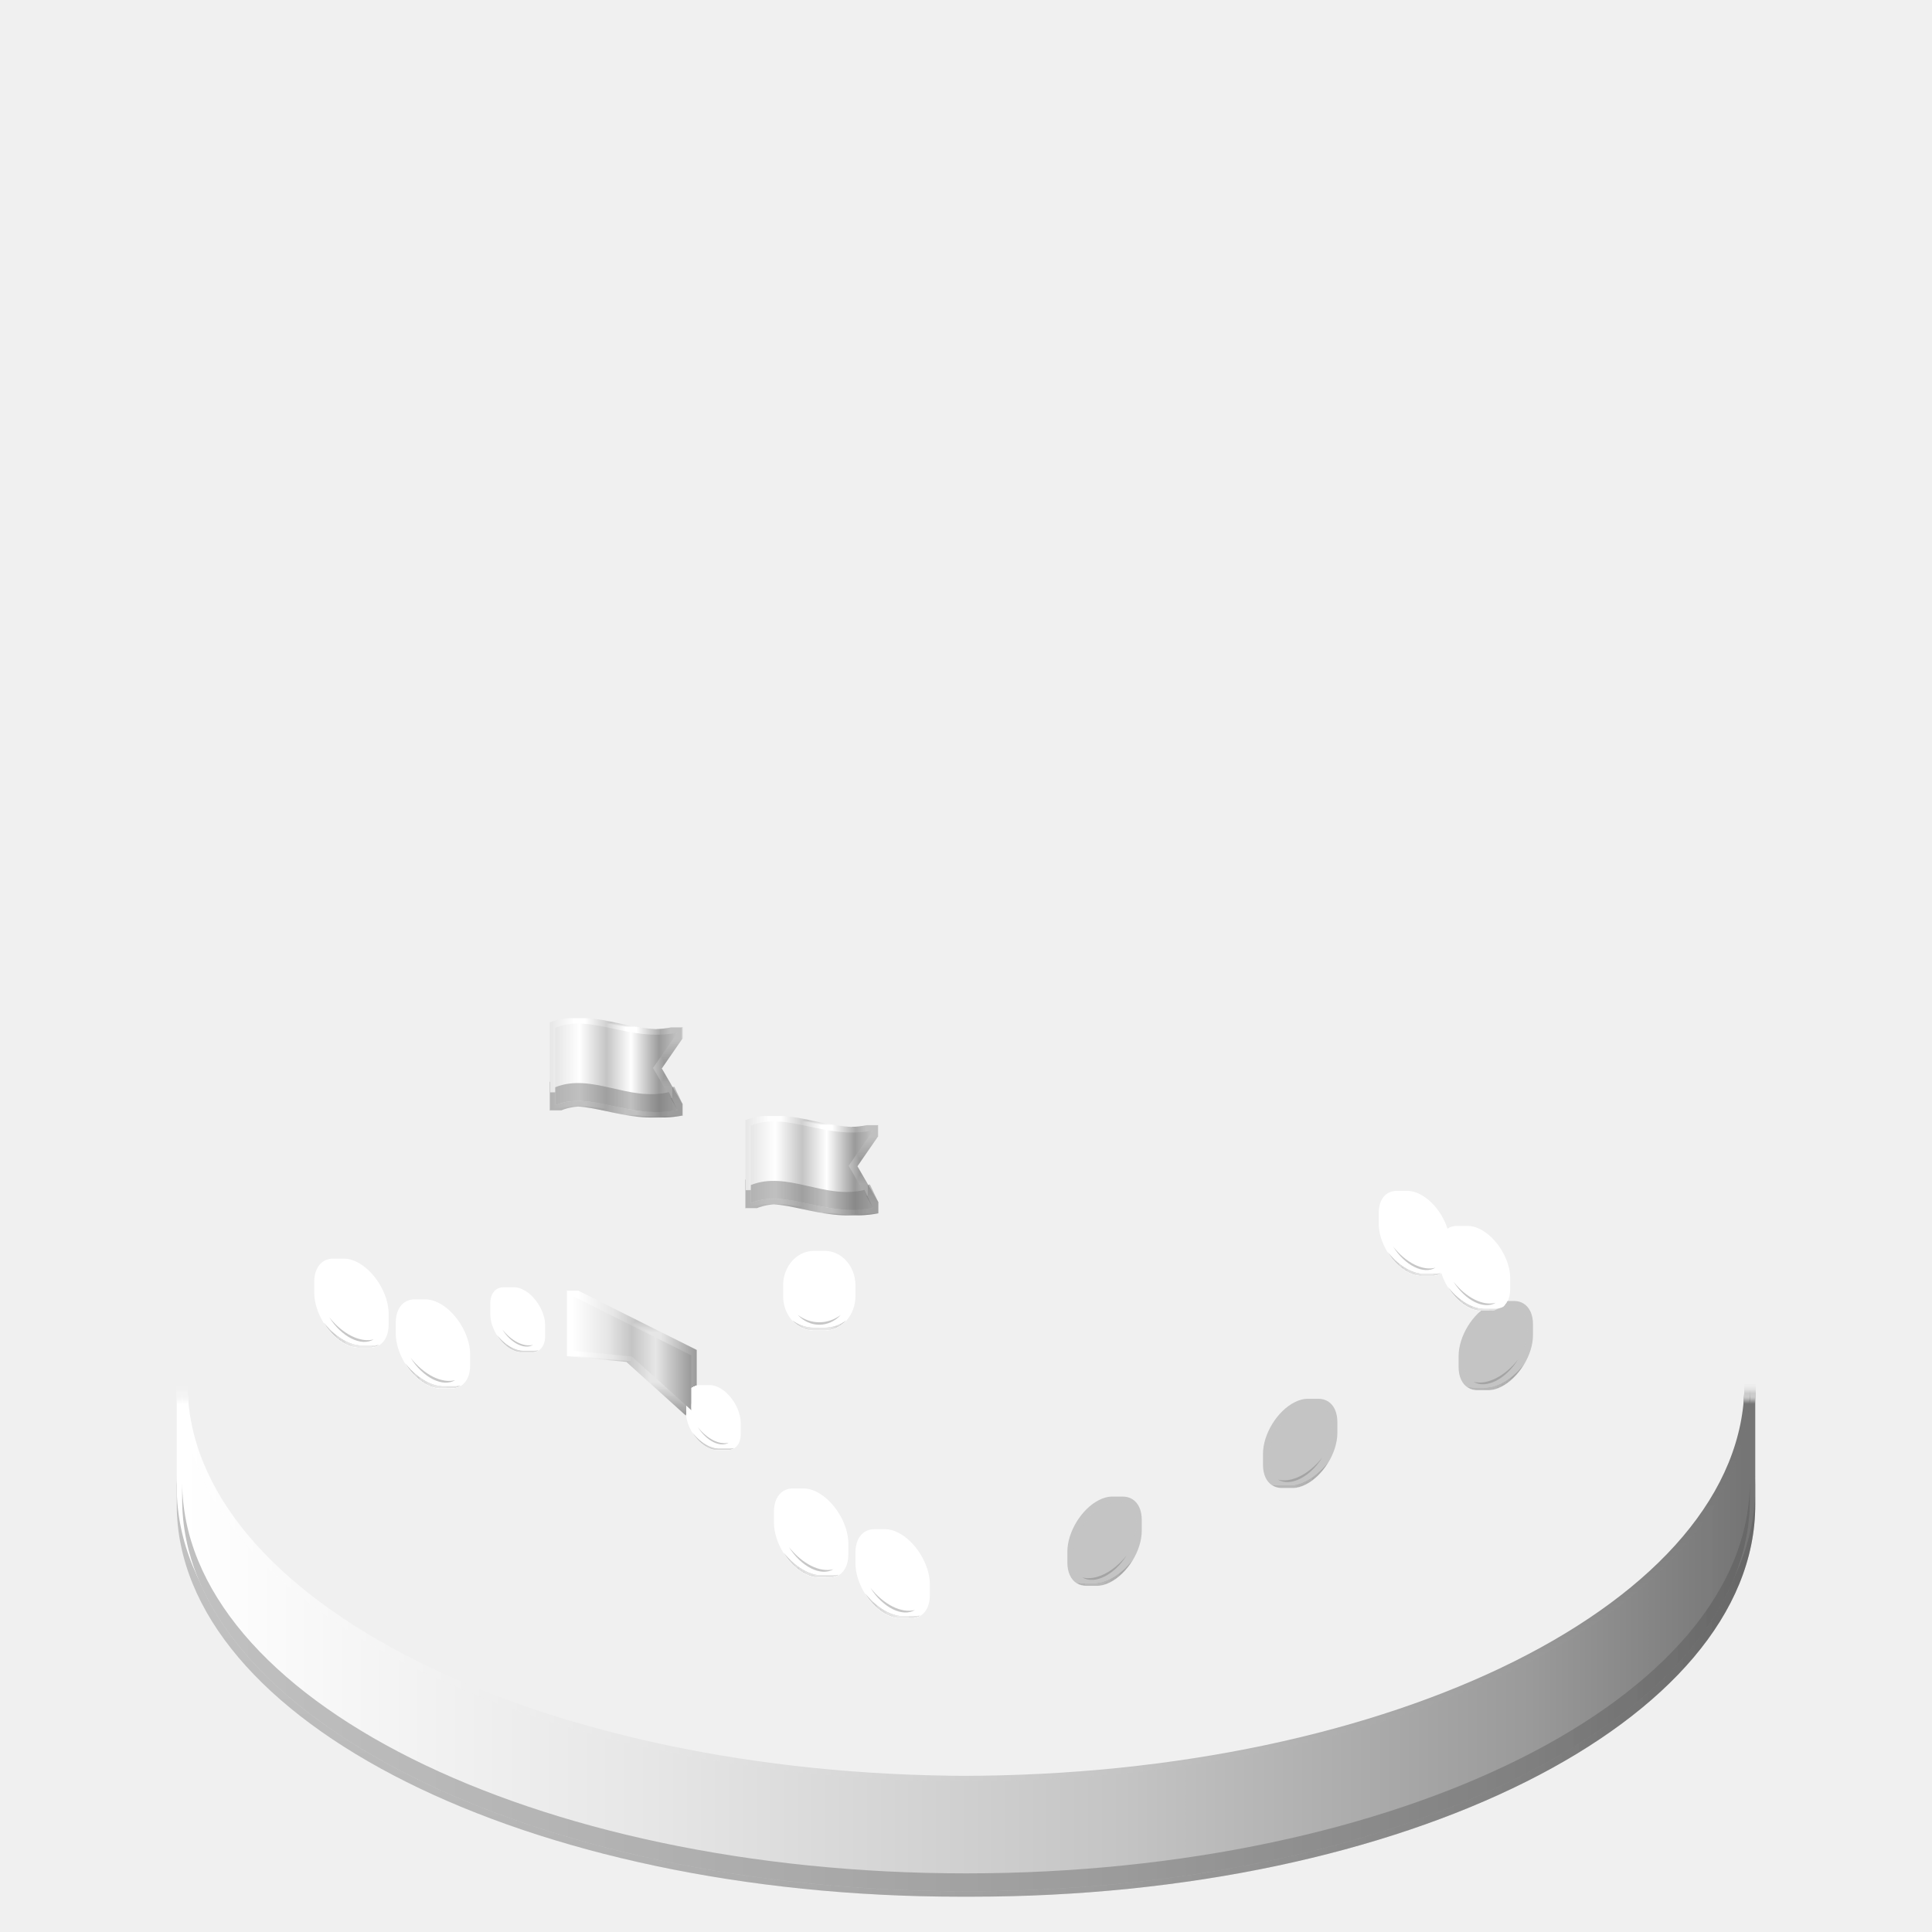
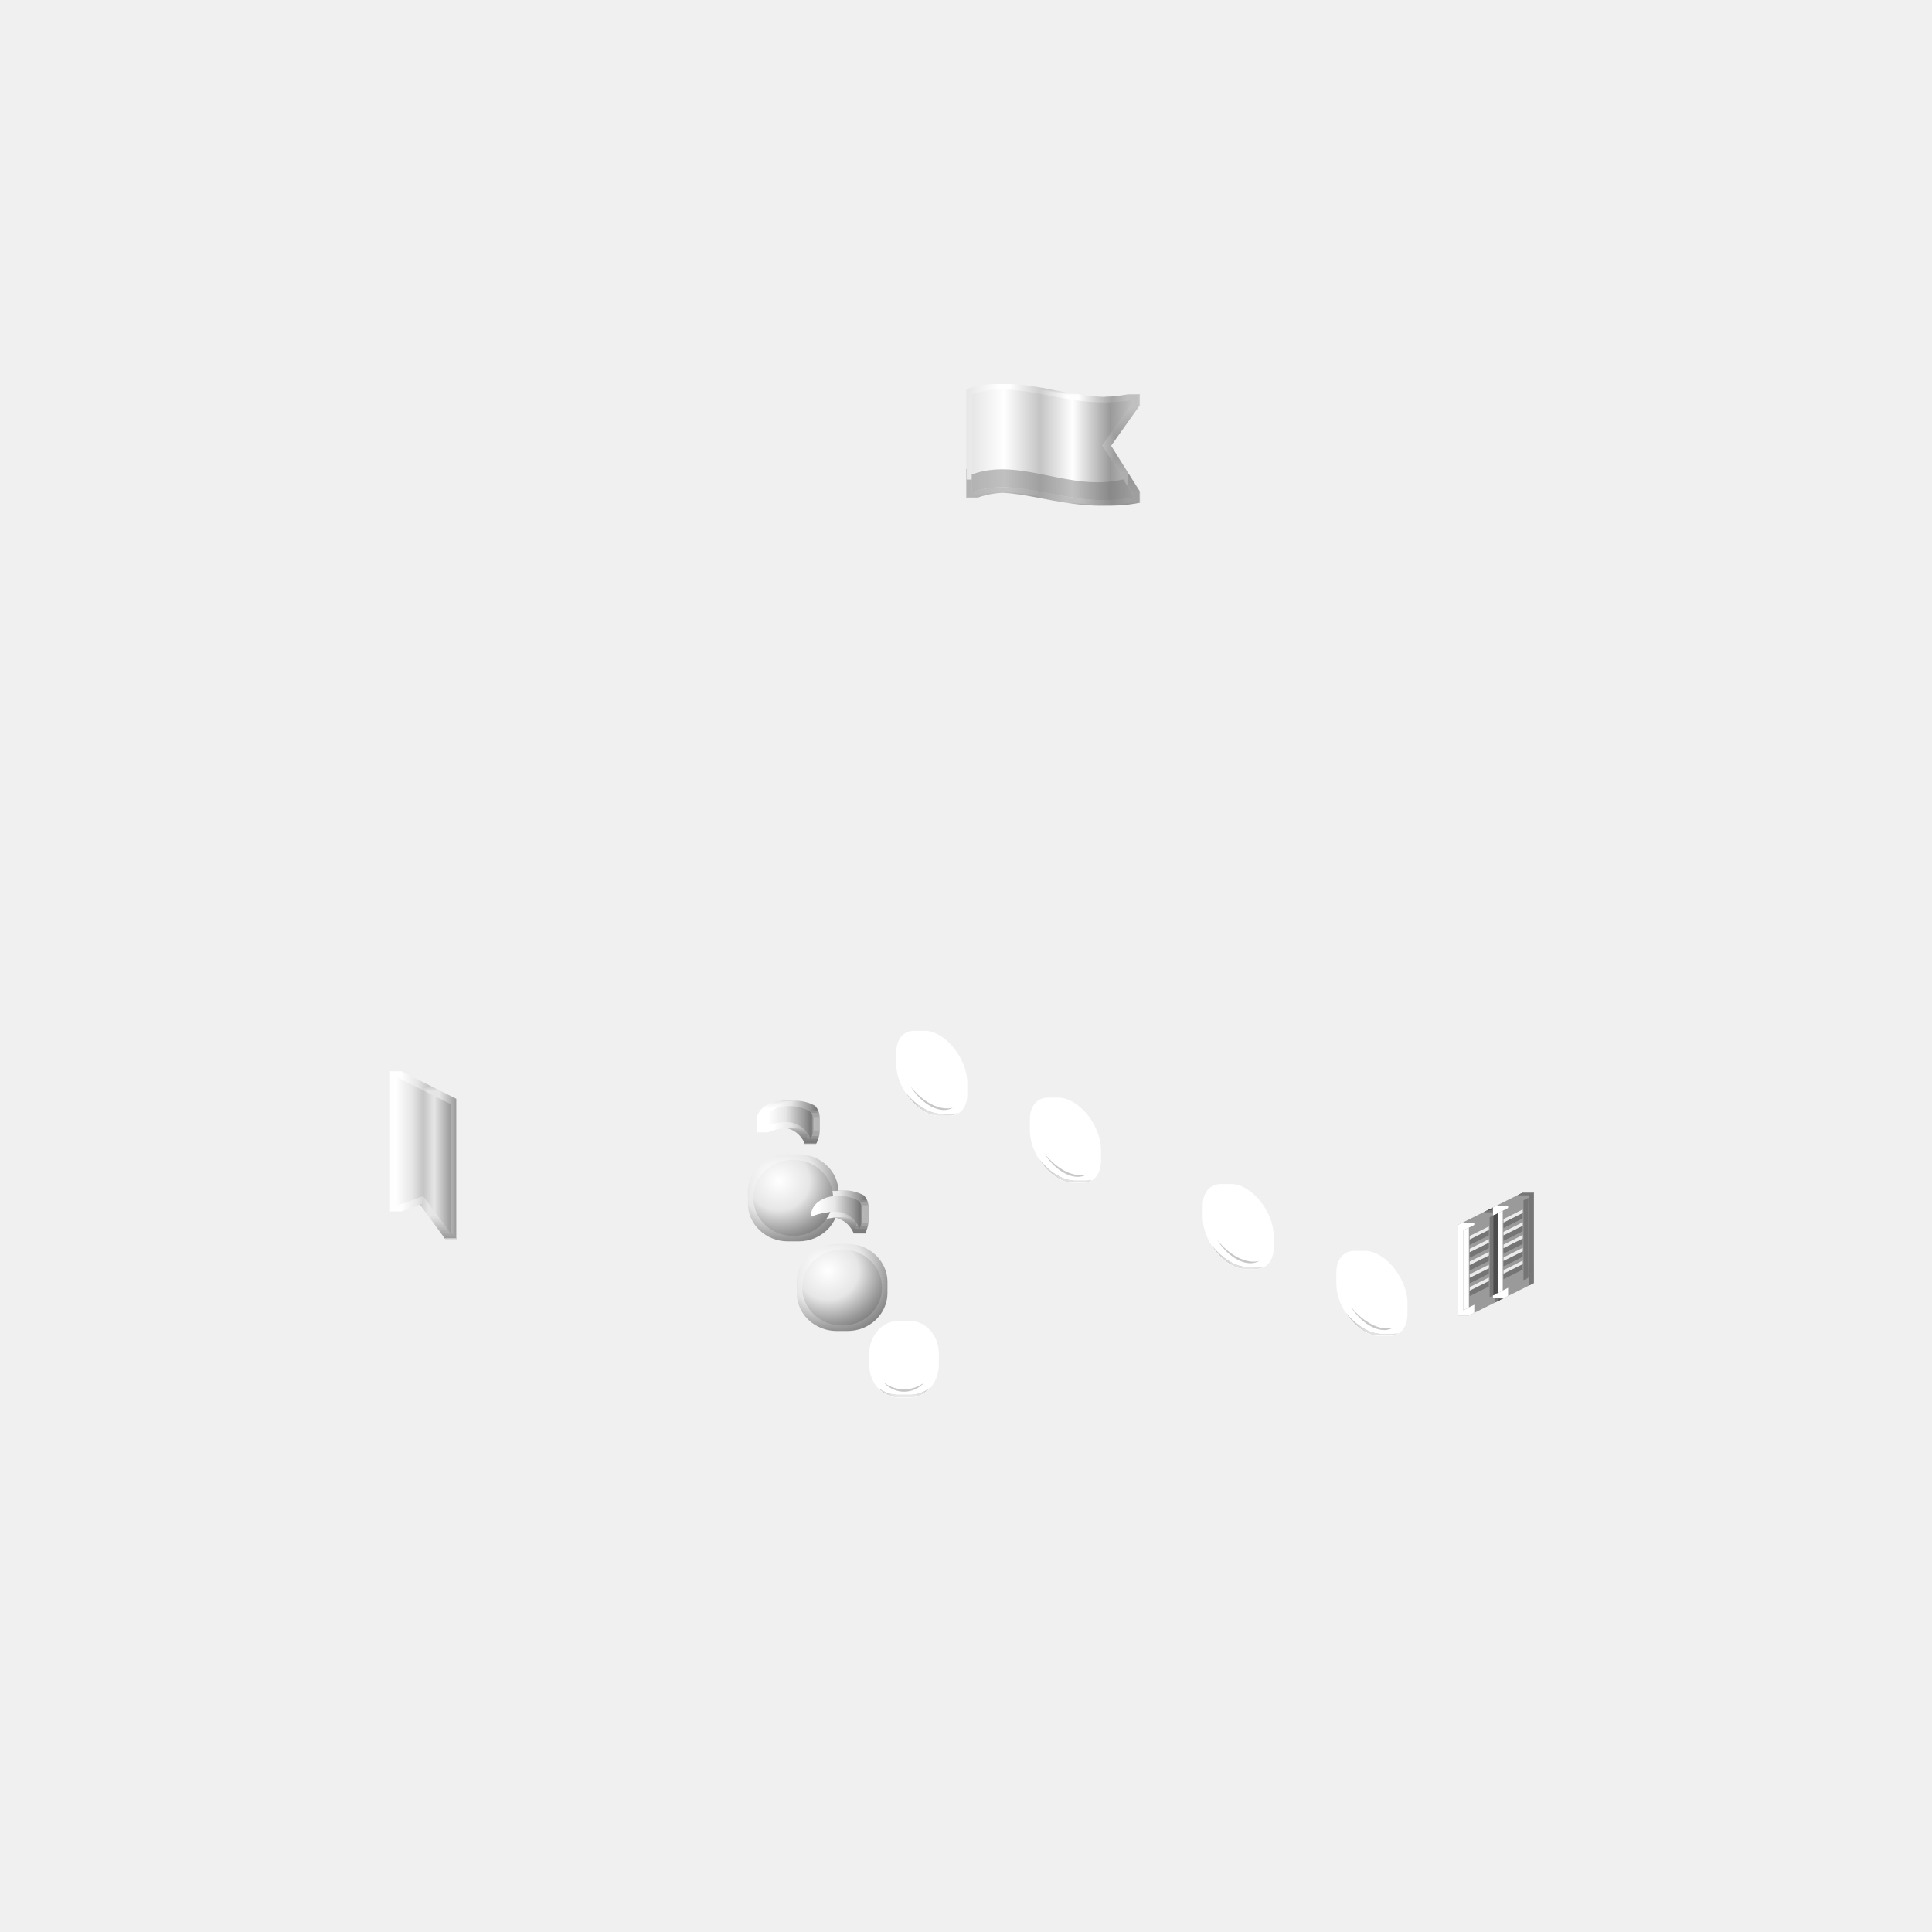
<svg xmlns="http://www.w3.org/2000/svg" viewBox="0 0 256 256">
  <defs>
-     <linearGradient id="barracks-own" gradientUnits="userSpaceOnUse" x1="31.83" y1="0" x2="224.17" y2="0">
-       <stop offset="0" stop-color="#ffffff" />
-       <stop offset="0.3" stop-color="#e6e6e6" />
-       <stop offset="0.6" stop-color="#c4c4c4" />
-       <stop offset="0.86" stop-color="#9a9a9a" />
-       <stop offset="1" stop-color="#747474" />
-     </linearGradient>
    <linearGradient id="barracks-flagfold" x1="0" y1="0" x2="1" y2="0">
      <stop offset="0" stop-color="#e6e6e6" />
      <stop offset="0.2" stop-color="#ffffff" />
      <stop offset="0.42" stop-color="#c4c4c4" />
      <stop offset="0.62" stop-color="#ffffff" />
      <stop offset="0.85" stop-color="#9a9a9a" />
      <stop offset="1" stop-color="#c4c4c4" />
    </linearGradient>
    <linearGradient id="barracks-fold" x1="0" y1="0" x2="1" y2="0">
      <stop offset="0" stop-color="#ffffff" />
      <stop offset="0.3" stop-color="#e6e6e6" />
      <stop offset="0.5" stop-color="#c4c4c4" />
      <stop offset="0.7" stop-color="#e6e6e6" />
      <stop offset="1" stop-color="#9a9a9a" />
    </linearGradient>
+     <linearGradient id="barracks-uacc" x1="0" y1="0" x2="1" y2="0">
+       <stop offset="0" stop-color="#ffffff" />
+       <stop offset="0.12" stop-color="#ffffff" />
+       <stop offset="0.45" stop-color="#e6e6e6" />
+       <stop offset="0.8" stop-color="#9a9a9a" />
+       <stop offset="0.94" stop-color="#747474" />
+       <stop offset="1" stop-color="#c4c4c4" />
+     </linearGradient>
+     <radialGradient id="barracks-ushield" cx="0.32" cy="0.28" r="0.85">
+       <stop offset="0" stop-color="#ffffff" />
+       <stop offset="0.45" stop-color="#e6e6e6" />
+       <stop offset="0.8" stop-color="#9a9a9a" />
+       <stop offset="1" stop-color="#747474" />
+     </radialGradient>
    <filter id="barracks-dil" x="-5%" y="-5%" width="110%" height="110%">
      <feMorphology in="SourceGraphic" operator="dilate" radius="0.7" result="grown" />
      <feMerge>
        <feMergeNode in="grown" />
        <feMergeNode in="SourceGraphic" />
      </feMerge>
    </filter>
  </defs>
  <g filter="url(#barracks-dil)">
    <g transform="translate(128 176) scale(1.08) translate(-128 -176)">
-       <path d="M31.83,183.5 A96.17,48.08 0 0 0 224.17,183.5 L224.17,197 A96.17,48.08 0 0 1 31.83,197Z" fill="url(#barracks-own)" />
-       <path d="M31.83,194.8 A96.17,48.08 0 0 0 224.17,194.8 L224.17,197 A96.17,48.08 0 0 1 31.83,197Z" fill="#4e4e4e" opacity="0.35" />
-       <g transform="matrix(1 0.5 0 -1.225 161.5 159.25)">
-         <g transform="translate(21.5 4.6)">
+       <path d="M128.7,61.45 C134.7,59.25 140.7,63.65 148.7,62.05 L144.7,67.69 L148.7,74.05 C140.7,75.65 134.7,71.25 128.7,73.45Z" fill="url(#barracks-flagfold)" />
+       <path d="M128.7,73.45 C134.7,71.25 140.7,75.65 148.7,74.05 L147.3,71.85 C140.7,73.45 134.7,69.05 128.7,71.25Z" fill="#747474" opacity="0.45" />
+       <g transform="matrix(1 0.5 0 -1.225 98.9 190.55)">
+         <path d="M-40.9,20.4 L-34.1,20.4 L-34.1,7.4 L-37.5,9.8 L-40.9,7.4Z" fill="url(#barracks-fold)" />
+       </g>
+       <g transform="matrix(1 -0.5 0 -1.225 193 186.5)">
+         <rect x="-4" y="12" width="3.85" height="8" fill="#9a9a9a" />
+         <rect x="-4" y="12" width="0.7" height="8" fill="#ffffff" />
+         <rect x="-0.75" y="12" width="0.6" height="8" fill="#747474" />
+         <rect x="-3.2" y="13.1" width="2.35" height="0.55" fill="#747474" />
+         <rect x="-3.2" y="13.65" width="2.35" height="0.35" fill="#ffffff" opacity="0.8" />
+         <rect x="-3.2" y="14.38" width="2.35" height="0.55" fill="#747474" />
+         <rect x="-3.2" y="14.93" width="2.35" height="0.35" fill="#ffffff" opacity="0.8" />
+         <rect x="-3.2" y="15.66" width="2.35" height="0.55" fill="#747474" />
+         <rect x="-3.2" y="16.21" width="2.35" height="0.35" fill="#ffffff" opacity="0.8" />
+         <rect x="-3.2" y="16.94" width="2.35" height="0.55" fill="#747474" />
+         <rect x="-3.2" y="17.49" width="2.35" height="0.35" fill="#ffffff" opacity="0.8" />
+         <rect x="-3.2" y="18.22" width="2.35" height="0.55" fill="#747474" />
+         <rect x="-3.2" y="18.77" width="2.35" height="0.35" fill="#ffffff" opacity="0.8" />
+         <rect x="0.15" y="12" width="3.85" height="8" fill="#9a9a9a" />
+         <rect x="0.15" y="12" width="0.7" height="8" fill="#ffffff" />
+         <rect x="3.4" y="12" width="0.6" height="8" fill="#747474" />
+         <rect x="0.95" y="13.1" width="2.35" height="0.55" fill="#747474" />
+         <rect x="0.95" y="13.65" width="2.35" height="0.35" fill="#ffffff" opacity="0.8" />
+         <rect x="0.95" y="14.38" width="2.35" height="0.55" fill="#747474" />
+         <rect x="0.95" y="14.93" width="2.35" height="0.35" fill="#ffffff" opacity="0.8" />
+         <rect x="0.95" y="15.66" width="2.35" height="0.55" fill="#747474" />
+         <rect x="0.95" y="16.21" width="2.35" height="0.35" fill="#ffffff" opacity="0.8" />
+         <rect x="0.95" y="16.94" width="2.35" height="0.55" fill="#747474" />
+         <rect x="0.95" y="17.49" width="2.35" height="0.35" fill="#ffffff" opacity="0.8" />
+         <rect x="0.95" y="18.22" width="2.35" height="0.55" fill="#747474" />
+         <rect x="0.95" y="18.77" width="2.35" height="0.35" fill="#ffffff" opacity="0.8" />
+         <rect x="-0.3" y="12" width="0.6" height="8" fill="#4e4e4e" />
+       </g>
+       <g transform="matrix(1 0.5 0 -1.225 150.8 176.6)">
+         <g transform="translate(-27 15)">
          <ellipse cx="0" cy="0" rx="3.7" ry="3.4" fill="#ffffff" />
          <path d="M-2.59,-2.38 A3.7,3.4 0 0 1 2.59,-2.38 A4.62,4.26 0 0 0 -2.59,-2.38Z" fill="#747474" opacity="0.4" />
        </g>
      </g>
-       <g transform="matrix(1 0.5 0 -1.225 160.9 159.55)">
-         <g transform="translate(29.5 4.6)">
+       <g transform="matrix(1 0.5 0 -1.225 150.8 176.6)">
+         <g transform="translate(-10.6 15)">
          <ellipse cx="0" cy="0" rx="3.7" ry="3.4" fill="#ffffff" />
          <path d="M-2.59,-2.38 A3.7,3.4 0 0 1 2.59,-2.38 A4.62,4.26 0 0 0 -2.59,-2.38Z" fill="#747474" opacity="0.4" />
        </g>
      </g>
-       <g transform="translate(110 171.4) scale(0.82 -1)">
-         <ellipse cx="0" cy="0" rx="4.6" ry="4.23" fill="#ffffff" />
-         <path d="M-3.22,-2.96 A4.6,4.23 0 0 1 3.22,-2.96 A5.75,5.29 0 0 0 -3.22,-2.96Z" fill="#747474" opacity="0.4" />
-       </g>
-       <g transform="matrix(1 -0.5 0 -1.225 169 196.5)">
-         <g transform="translate(24 5.2)">
-           <ellipse cx="0" cy="0" rx="3.9" ry="3.59" fill="#c4c4c4" />
-           <path d="M-2.73,-2.51 A3.9,3.59 0 0 1 2.73,-2.51 A4.88,4.49 0 0 0 -2.73,-2.51Z" fill="#747474" opacity="0.4" />
+       <g transform="matrix(1 0.5 0 -1.225 150.8 176.6)">
+         <g transform="translate(10.6 15)">
+           <ellipse cx="0" cy="0" rx="3.7" ry="3.4" fill="#ffffff" />
+           <path d="M-2.59,-2.38 A3.7,3.4 0 0 1 2.59,-2.38 A4.62,4.26 0 0 0 -2.59,-2.38Z" fill="#747474" opacity="0.4" />
        </g>
      </g>
-       <g transform="matrix(1 -0.5 0 -1.225 169 196.5)">
-         <g transform="translate(0 5.2)">
-           <ellipse cx="0" cy="0" rx="3.9" ry="3.59" fill="#c4c4c4" />
-           <path d="M-2.73,-2.51 A3.9,3.59 0 0 1 2.73,-2.51 A4.88,4.49 0 0 0 -2.73,-2.51Z" fill="#747474" opacity="0.4" />
+       <g transform="matrix(1 0.5 0 -1.225 150.8 176.6)">
+         <g transform="translate(27 15)">
+           <ellipse cx="0" cy="0" rx="3.7" ry="3.4" fill="#ffffff" />
+           <path d="M-2.59,-2.38 A3.7,3.4 0 0 1 2.59,-2.38 A4.62,4.26 0 0 0 -2.59,-2.38Z" fill="#747474" opacity="0.4" />
        </g>
      </g>
-       <g transform="matrix(1 -0.5 0 -1.225 169 196.5)">
-         <g transform="translate(-24 5.2)">
-           <ellipse cx="0" cy="0" rx="3.9" ry="3.59" fill="#c4c4c4" />
-           <path d="M-2.73,-2.51 A3.9,3.59 0 0 1 2.73,-2.51 A4.88,4.49 0 0 0 -2.73,-2.51Z" fill="#747474" opacity="0.4" />
-         </g>
+       <g transform="translate(105 168.5) scale(0.2 0.17)">
+         <path d="M-10,-101 C-11,-114 6,-121 19,-112.6 C23,-108 23,-99.6 19.6,-92.6 C16.6,-101 10,-106.4 0,-104.2 C-4.4,-103.6 -7.6,-102.4 -10,-101Z" fill="url(#barracks-uacc)" />
      </g>
-       <g transform="matrix(1 0.5 0 -1.225 87 196.5)">
-         <g transform="translate(-24.4 5.2)">
-           <ellipse cx="0" cy="0" rx="3.9" ry="3.59" fill="#ffffff" />
-           <path d="M-2.73,-2.51 A3.9,3.59 0 0 1 2.73,-2.51 A4.88,4.49 0 0 0 -2.73,-2.51Z" fill="#747474" opacity="0.4" />
-         </g>
+       <g transform="translate(105 168.5) scale(0.2 0.17)">
+         <ellipse cx="9" cy="-50" rx="24.5" ry="27.5" fill="url(#barracks-ushield)" />
      </g>
-       <g transform="matrix(1 0.5 0 -1.225 87 196.5)">
-         <g transform="translate(-34.4 5.2)">
-           <ellipse cx="0" cy="0" rx="3.9" ry="3.59" fill="#ffffff" />
-           <path d="M-2.73,-2.51 A3.9,3.59 0 0 1 2.73,-2.51 A4.88,4.49 0 0 0 -2.73,-2.51Z" fill="#747474" opacity="0.4" />
-         </g>
+       <g transform="translate(111 179.5) scale(0.2 0.17)">
+         <path d="M-10,-101 C-11,-114 6,-121 19,-112.6 C23,-108 23,-99.6 19.6,-92.6 C16.6,-101 10,-106.4 0,-104.2 C-4.4,-103.6 -7.6,-102.4 -10,-101Z" fill="url(#barracks-uacc)" />
      </g>
-       <path d="M77.6,139.13 C82.1,137.33 86.6,140.93 92.6,139.73 L89.6,144.07 L92.6,149.23 C86.6,150.43 82.1,146.83 77.6,148.63Z" fill="url(#barracks-flagfold)" />
-       <path d="M77.6,148.63 C82.1,146.83 86.6,150.43 92.6,149.23 L91.55,147.03 C86.6,148.23 82.1,144.63 77.6,146.43Z" fill="#747474" opacity="0.45" />
-       <g transform="matrix(1 0.5 0 -1.225 87 196.5)">
-         <path d="M-7.3,17 L7.3,17 L7.3,11.5 L0,13.9 L-7.3,11.5Z" fill="url(#barracks-fold)" />
+       <g transform="translate(111 179.5) scale(0.2 0.17)">
+         <ellipse cx="9" cy="-50" rx="24.5" ry="27.5" fill="url(#barracks-ushield)" />
      </g>
-       <path d="M101.6,151.13 C106.1,149.33 110.6,152.93 116.6,151.73 L113.6,156.07 L116.6,161.23 C110.6,162.43 106.1,158.83 101.6,160.63Z" fill="url(#barracks-flagfold)" />
-       <path d="M101.6,160.63 C106.1,158.83 110.6,162.43 116.6,161.23 L115.55,159.03 C110.6,160.23 106.1,156.63 101.6,158.43Z" fill="#747474" opacity="0.45" />
-       <g transform="matrix(1 0.5 0 -1.225 87 196.5)">
-         <g transform="translate(22 5.2)">
-           <ellipse cx="0" cy="0" rx="3.9" ry="3.59" fill="#ffffff" />
-           <path d="M-2.73,-2.51 A3.9,3.59 0 0 1 2.73,-2.51 A4.88,4.49 0 0 0 -2.73,-2.51Z" fill="#747474" opacity="0.4" />
-         </g>
-       </g>
-       <g transform="matrix(1 0.5 0 -1.225 87 196.5)">
-         <g transform="translate(32 5.2)">
-           <ellipse cx="0" cy="0" rx="3.9" ry="3.59" fill="#ffffff" />
-           <path d="M-2.73,-2.51 A3.9,3.59 0 0 1 2.73,-2.51 A4.88,4.49 0 0 0 -2.73,-2.51Z" fill="#747474" opacity="0.4" />
-         </g>
-       </g>
-       <g transform="matrix(1 0.5 0 -1.225 85 197.5)">
-         <g transform="translate(-12 13.5)">
-           <ellipse cx="0" cy="0" rx="2.7" ry="2.48" fill="#ffffff" />
-           <path d="M-1.89,-1.74 A2.7,2.48 0 0 1 1.89,-1.74 A3.38,3.11 0 0 0 -1.89,-1.74Z" fill="#747474" opacity="0.4" />
-         </g>
-       </g>
-       <g transform="matrix(1 0.5 0 -1.225 85 197.5)">
-         <g transform="translate(12 13.5)">
-           <ellipse cx="0" cy="0" rx="2.7" ry="2.48" fill="#ffffff" />
-           <path d="M-1.89,-1.74 A2.7,2.48 0 0 1 1.89,-1.74 A3.38,3.11 0 0 0 -1.89,-1.74Z" fill="#747474" opacity="0.4" />
-         </g>
+       <g transform="translate(120.4 179.8) scale(0.82 -1)">
+         <ellipse cx="0" cy="0" rx="4.4" ry="4.05" fill="#ffffff" />
+         <path d="M-3.08,-2.83 A4.4,4.05 0 0 1 3.08,-2.83 A5.5,5.06 0 0 0 -3.08,-2.83Z" fill="#747474" opacity="0.4" />
      </g>
    </g>
  </g>
</svg>
